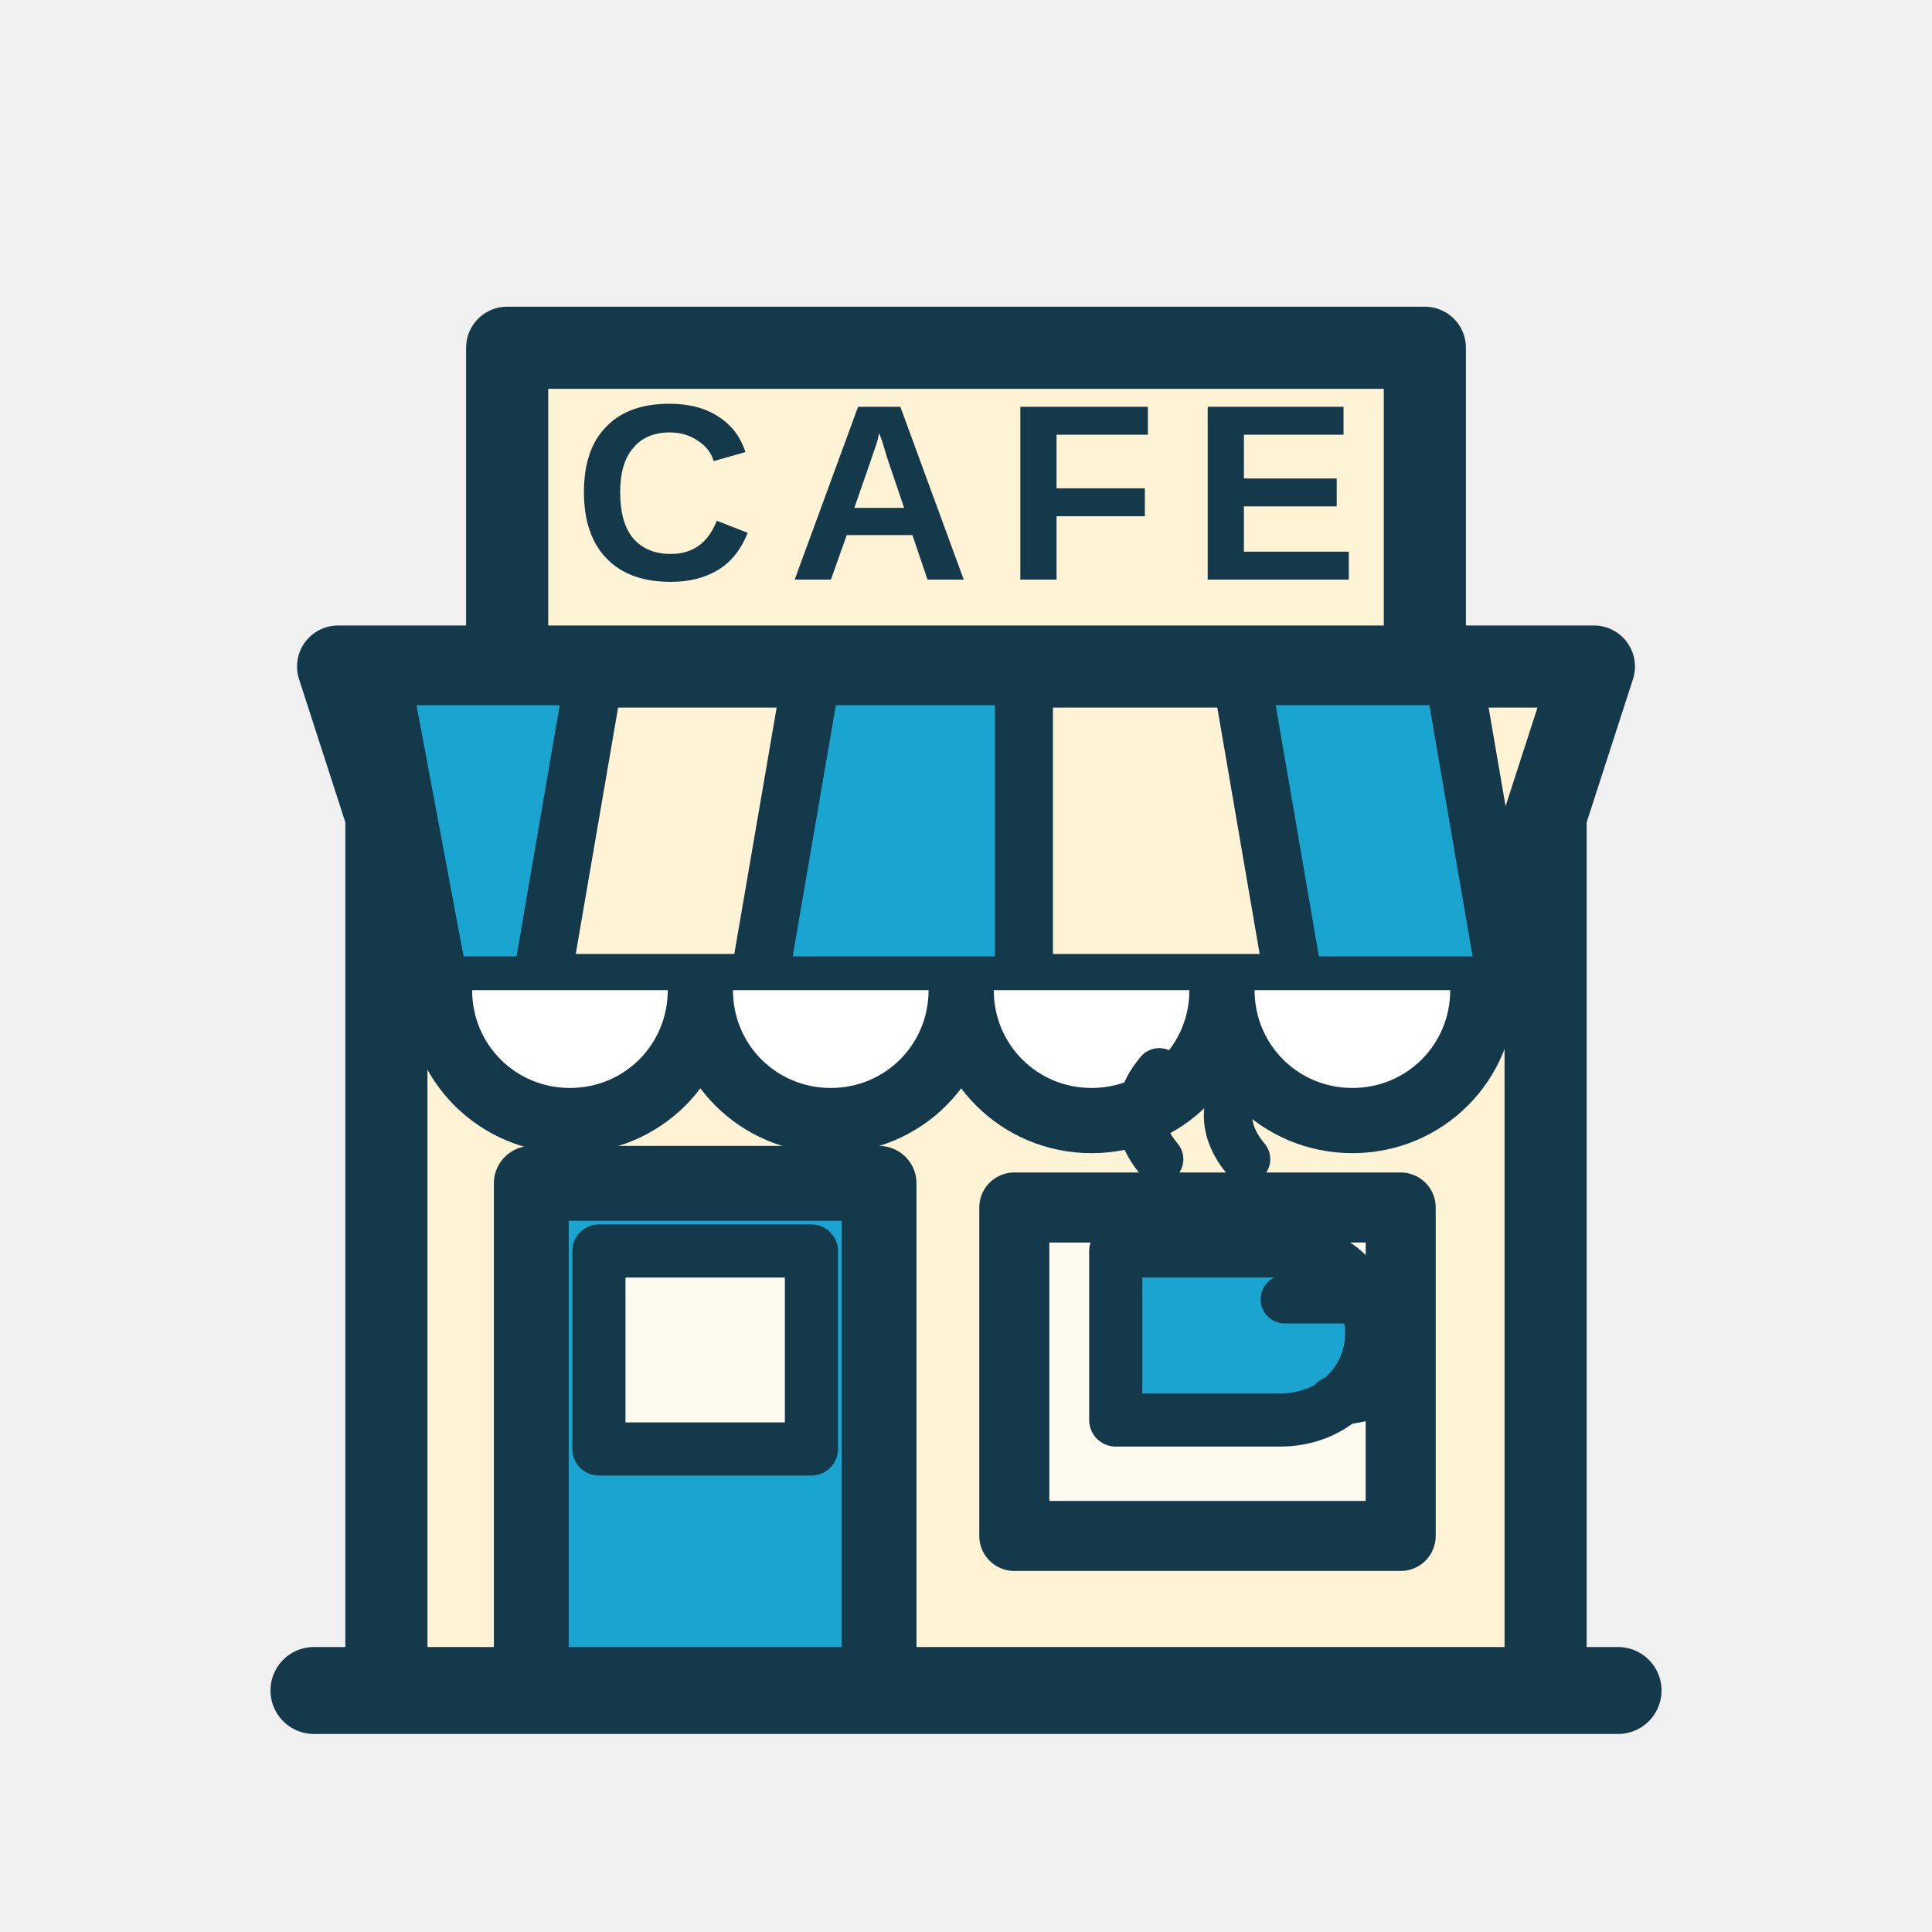
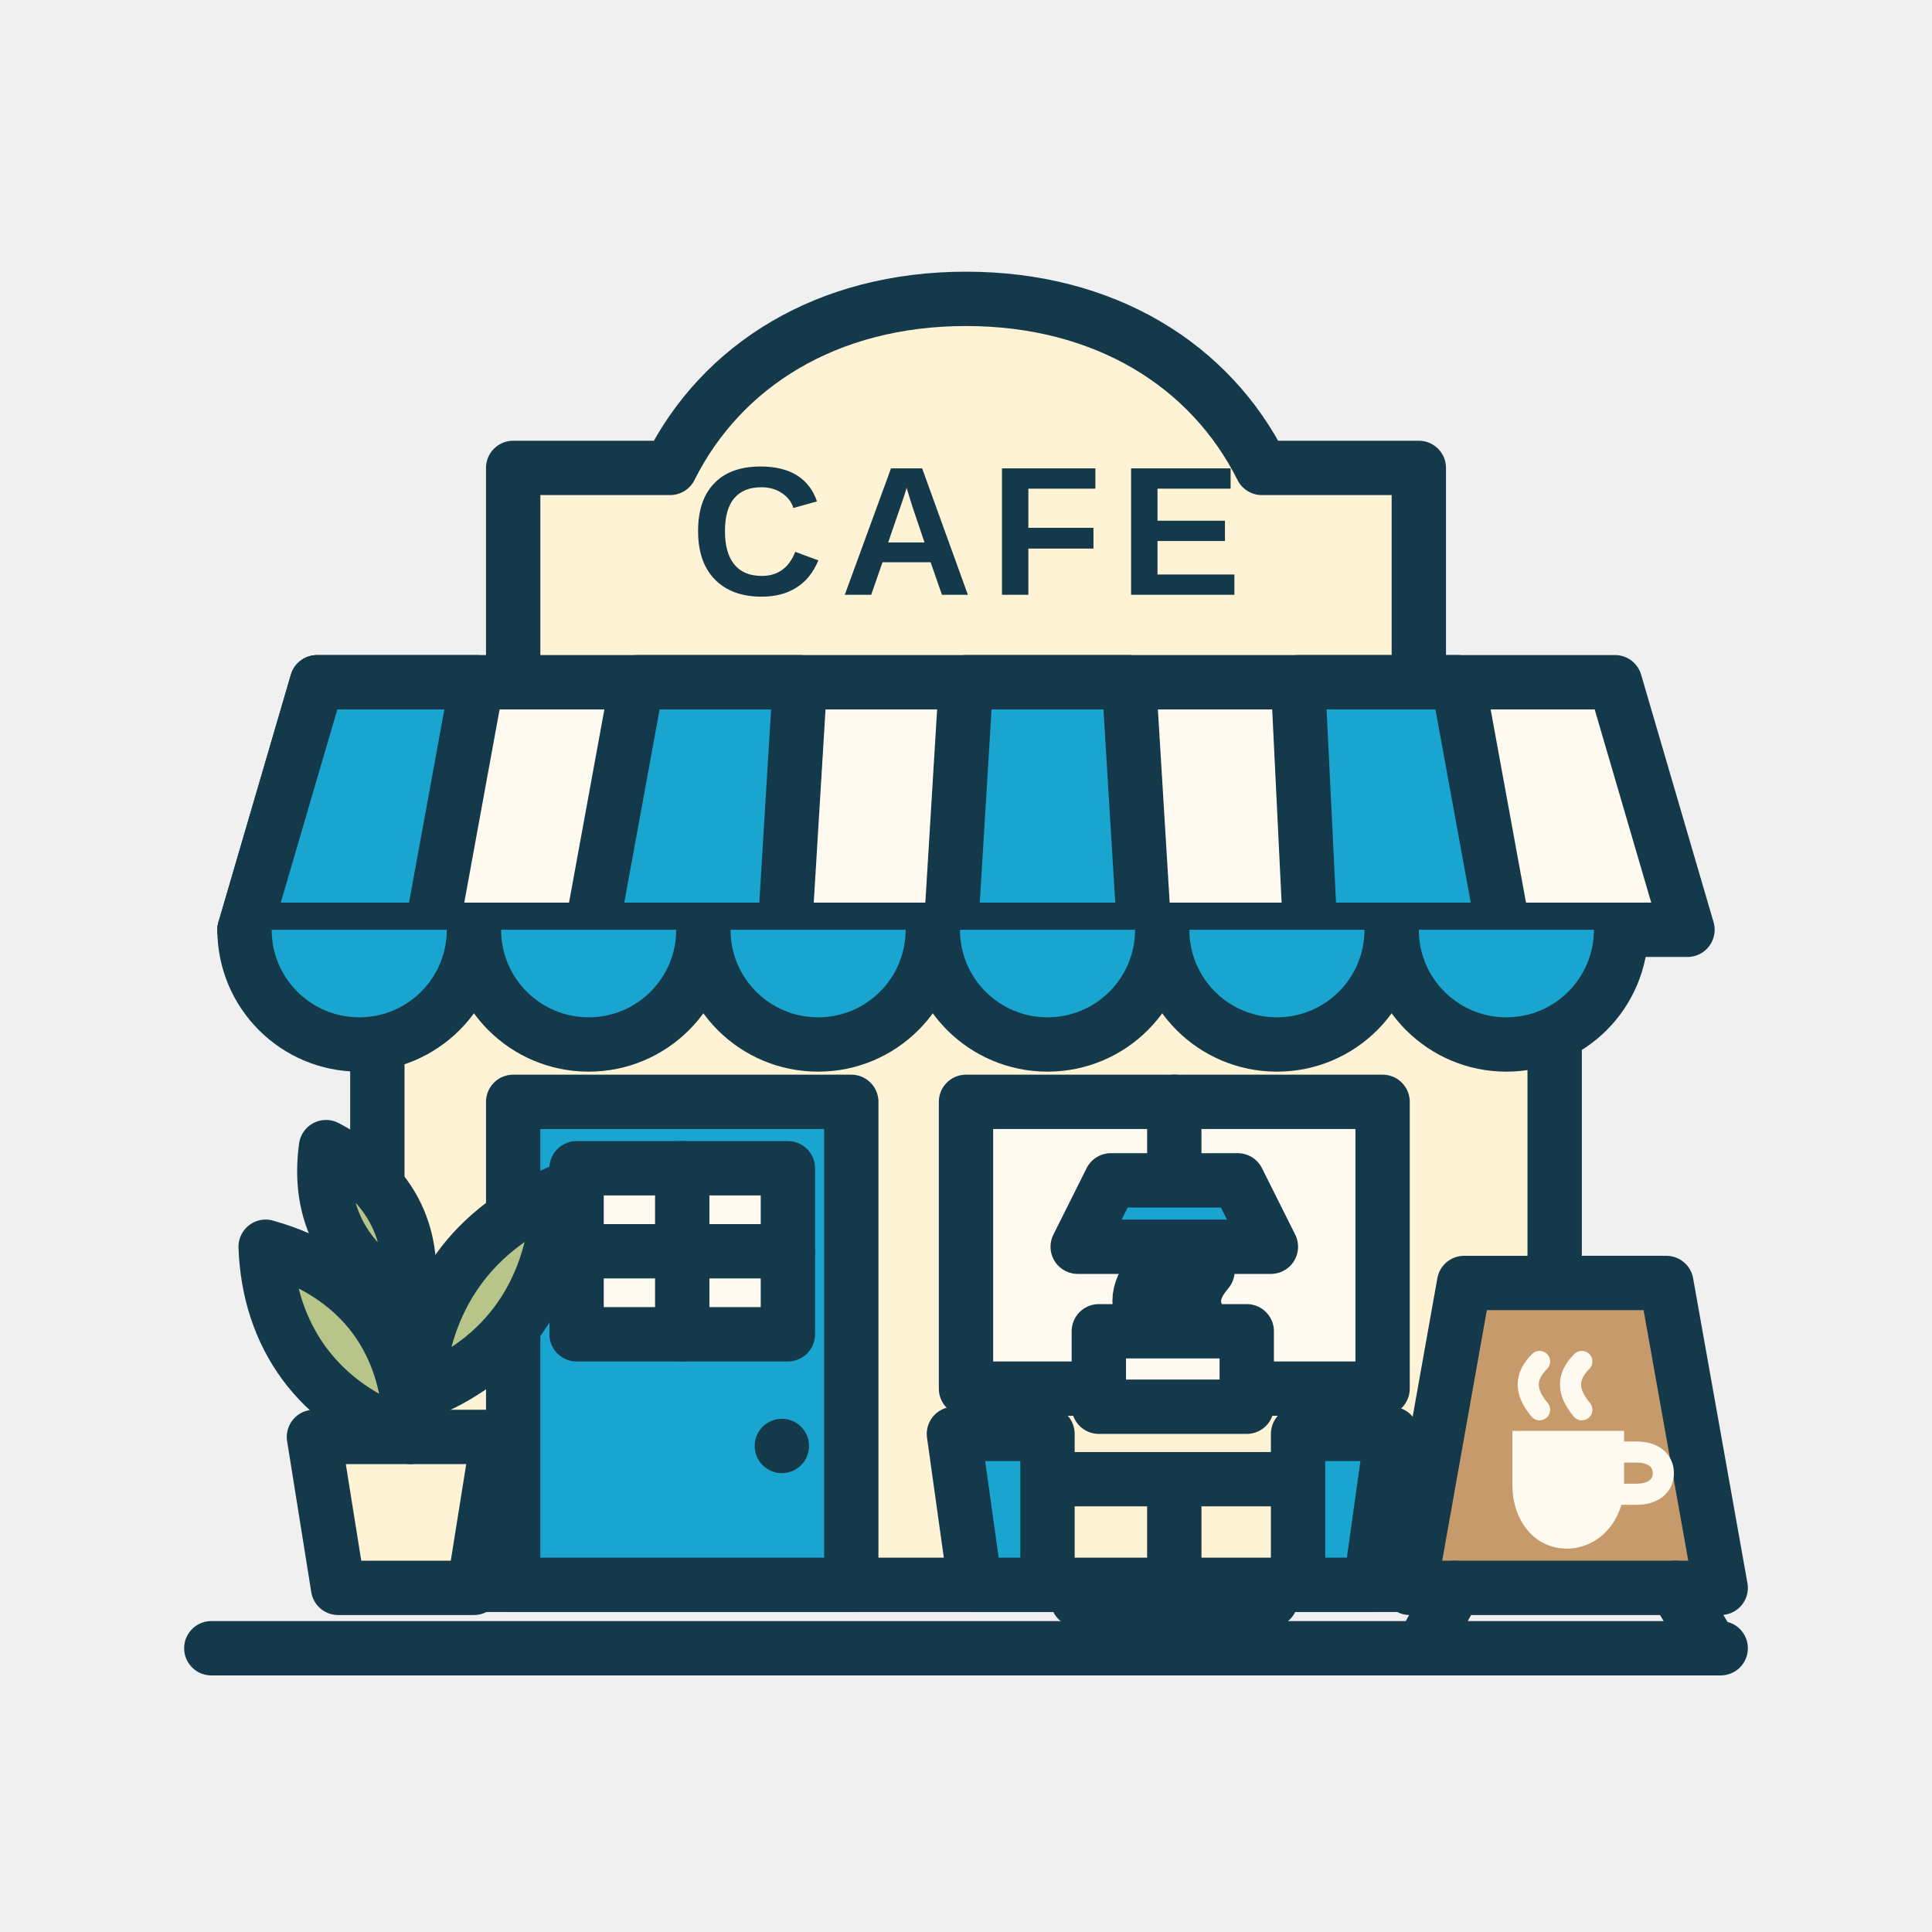
- <svg xmlns="http://www.w3.org/2000/svg" viewBox="0 0 40 40" role="img" aria-label="Lugares">
-   <g fill="none" stroke="#14394b" stroke-linecap="round" stroke-linejoin="round">
-     <path d="M8 15.5h24V35H8z" fill="#fff3d6" stroke-width="1.7" />
-     <path d="M10.5 7.2h19v7.1h-19z" fill="#fff3d6" stroke-width="1.7" />
-     <path d="M7 13.8h26l-2.2 6.8H9.2z" fill="#fff3d6" stroke-width="1.7" />
-     <path d="M7.9 14h4.4l-1.1 6.4H9.1zM16.8 14h4.4v6.4h-5.5zM25.7 14h4.4l1.1 6.4h-4.4z" fill="#19a5d0" stroke-width="1.2" />
-     <path d="M9.1 20.5c0 1.5 1.2 2.7 2.7 2.7s2.7-1.2 2.7-2.7c0 1.5 1.2 2.7 2.7 2.7s2.7-1.2 2.7-2.7c0 1.5 1.2 2.7 2.7 2.7s2.7-1.2 2.7-2.7c0 1.5 1.2 2.7 2.7 2.7s2.7-1.2 2.7-2.7" fill="#ffffff" stroke-width="1.35" />
-     <path d="M11 24.5h7.2V35H11z" fill="#19a5d0" stroke-width="1.55" />
-     <path d="M12.4 25.9h4.4v4.1h-4.4z" fill="#fffaf0" stroke-width="1.1" />
-     <path d="M21 25h8v6.8h-8z" fill="#fffaf0" stroke-width="1.45" />
-     <path d="M23.1 29.4h3.4c1.1 0 1.9-.8 1.9-1.8 0-.9-.7-1.7-1.7-1.7h-3.6z" fill="#19a5d0" stroke-width="1.1" />
-     <path d="M26.6 26.9h1.1c.8 0 1.3.4 1.3 1 0 .7-.5 1.1-1.4 1.1" stroke-width="1" />
-     <path d="M24 24c-.5-.6-.5-1.2 0-1.8M25.8 24c-.5-.6-.5-1.2 0-1.8" stroke-width="1" />
-     <path d="M6.5 35h27" stroke-width="1.8" />
-   </g>
-   <text x="20" y="12" fill="#14394b" font-family="Arial, sans-serif" font-size="5.2" font-weight="700" text-anchor="middle" letter-spacing=".7">CAFE</text>
+ <svg xmlns="http://www.w3.org/2000/svg" viewBox="0 0 64 64" role="img" aria-label="Lugares">
+   <defs>
+     <style>
+       .s{stroke:#14394b;stroke-width:1.8;stroke-linecap:round;stroke-linejoin:round}
+       .navy{fill:#14394b}.cyan{fill:#19a5d0}.cream{fill:#fff3d6}.white{fill:#fffaf0}.olive{fill:#b7c58a}.brown{fill:#c79a6b}
+     </style>
+   </defs>
+   <path class="cream s" d="M12.5 25.5h39v27h-39z" />
+   <path class="cream s" d="M17 15.5h5.2c1.7-3.4 5.2-5.6 9.8-5.6s8.1 2.2 9.8 5.6H47v7.2H17z" />
+   <text x="32" y="19.7" text-anchor="middle" font-family="Arial, sans-serif" font-size="6.1" font-weight="700" fill="#14394b" letter-spacing=".55">CAFE</text>
+   <path class="white s" d="M10.5 22.6h43l2.4 8.2H8.1z" />
+   <path class="cyan s" d="M10.5 22.6h5.3l-1.5 8.2H8.1z" />
+   <path class="cyan s" d="M21.1 22.6h5.4l-.5 8.2h-6.4z" />
+   <path class="cyan s" d="M32 22.6h5.4l.5 8.2h-6.4z" />
+   <path class="cyan s" d="M43 22.6h5.3l1.5 8.2h-6.4z" />
+   <path class="cyan s" d="M8.1 30.8c0 2.1 1.7 3.8 3.8 3.8s3.8-1.7 3.8-3.8c0 2.1 1.7 3.8 3.8 3.8s3.8-1.7 3.8-3.8c0 2.1 1.7 3.8 3.8 3.8s3.8-1.7 3.8-3.8c0 2.1 1.7 3.8 3.8 3.8s3.8-1.7 3.8-3.8c0 2.1 1.7 3.8 3.8 3.8s3.8-1.7 3.8-3.8c0 2.1 1.7 3.8 3.8 3.8s3.8-1.7 3.8-3.8" />
+   <path class="cyan s" d="M17 36.5h11.2v16H17z" />
+   <path class="white s" d="M19.1 38.7h7v5.5h-7z" />
+   <path class="s" fill="none" d="M22.6 38.7v5.5M19.1 41.45h7" />
+   <circle class="navy" cx="25.9" cy="47.9" r=".9" />
+   <path class="white s" d="M32 36.5h13.8v9.5H32z" />
+   <path class="s" fill="none" d="M38.9 36.5v2.4" />
+   <path class="cyan s" d="M36.8 39.1h4.2l1.1 2.2h-6.4z" />
+   <path class="s" fill="none" d="M38.2 42.1c-.6.7-.6 1.3 0 2M40 42.1c-.6.7-.6 1.3 0 2" />
+   <path class="white s" d="M36.4 44.1h4.9v2.5h-4.9z" />
+   <path class="s" fill="none" d="M34 49h9.7M38.9 49v4M35.7 53h6.4" />
+   <path class="cyan s" d="M31.6 47.5h3.1v5h-2.4zM43 47.5h3.1l-.7 5H43z" />
+   <path class="cream s" d="M10.4 47.6h6.1l-.8 5h-4.5z" />
+   <path class="olive s" d="M13.6 47.6c-3.1-1-4.7-3.4-4.8-6.3 3.2.9 4.8 3.2 4.8 6.3z" />
+   <path class="olive s" d="M13.8 46.2c.2-3.3 1.9-5.5 4.7-6.7-.1 3.2-1.7 5.6-4.7 6.7z" />
+   <path class="olive s" d="M13.5 43c-2.1-1.1-3-2.8-2.7-5 2.1 1.1 3 2.8 2.7 5z" />
+   <path class="brown s" d="M48.5 42.5h6.7l1.8 10.1h-10.3z" />
+   <path class="s" fill="none" d="M48.2 52.6l-1.1 2M55.5 52.6l1.2 2" />
+   <path d="M50.4 47.7h3.1v1.5c0 1-.7 1.8-1.6 1.8s-1.5-.8-1.5-1.8z" fill="#fffaf0" stroke="#fffaf0" stroke-width=".6" />
+   <path d="M53.5 48.1h.7c.6 0 .9.3.9.7s-.3.7-.9.7h-.7" fill="none" stroke="#fffaf0" stroke-width=".7" stroke-linecap="round" />
+   <path d="M51 46.7c-.5-.6-.5-1.1 0-1.6M52.4 46.7c-.5-.6-.5-1.1 0-1.6" fill="none" stroke="#fffaf0" stroke-width=".7" stroke-linecap="round" />
+   <path class="s" fill="none" d="M7 54.6h50" />
</svg>
